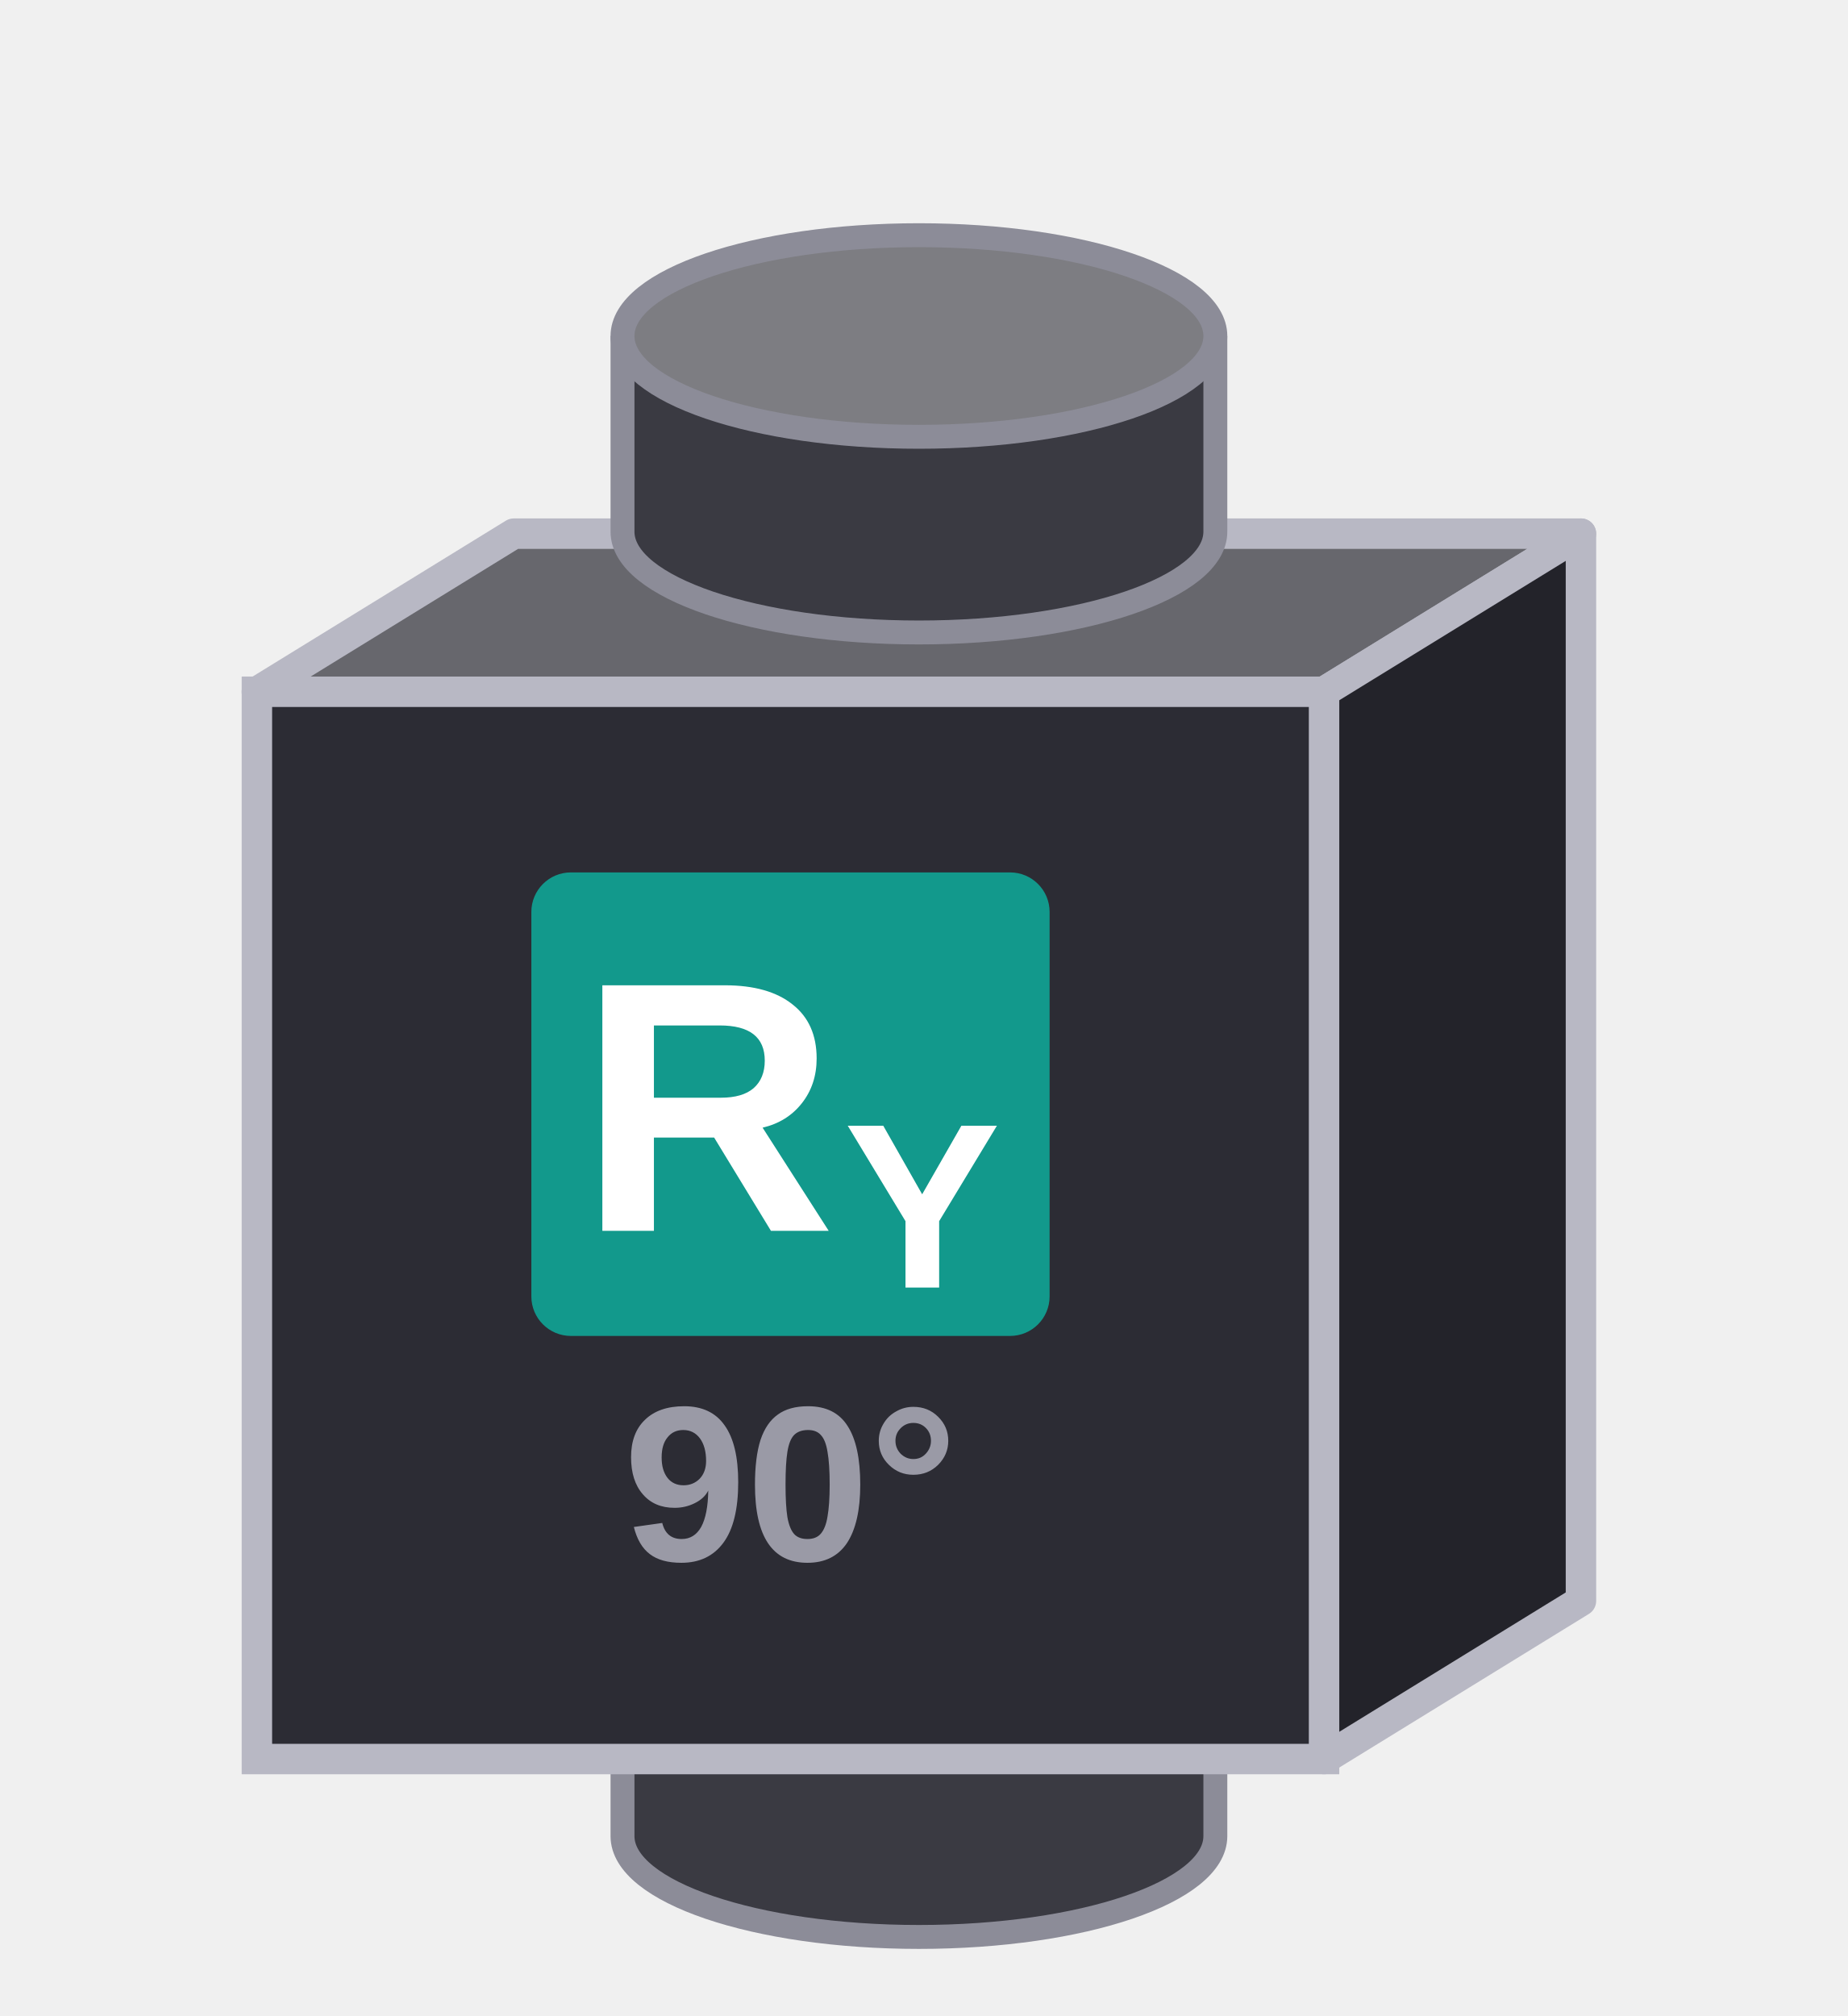
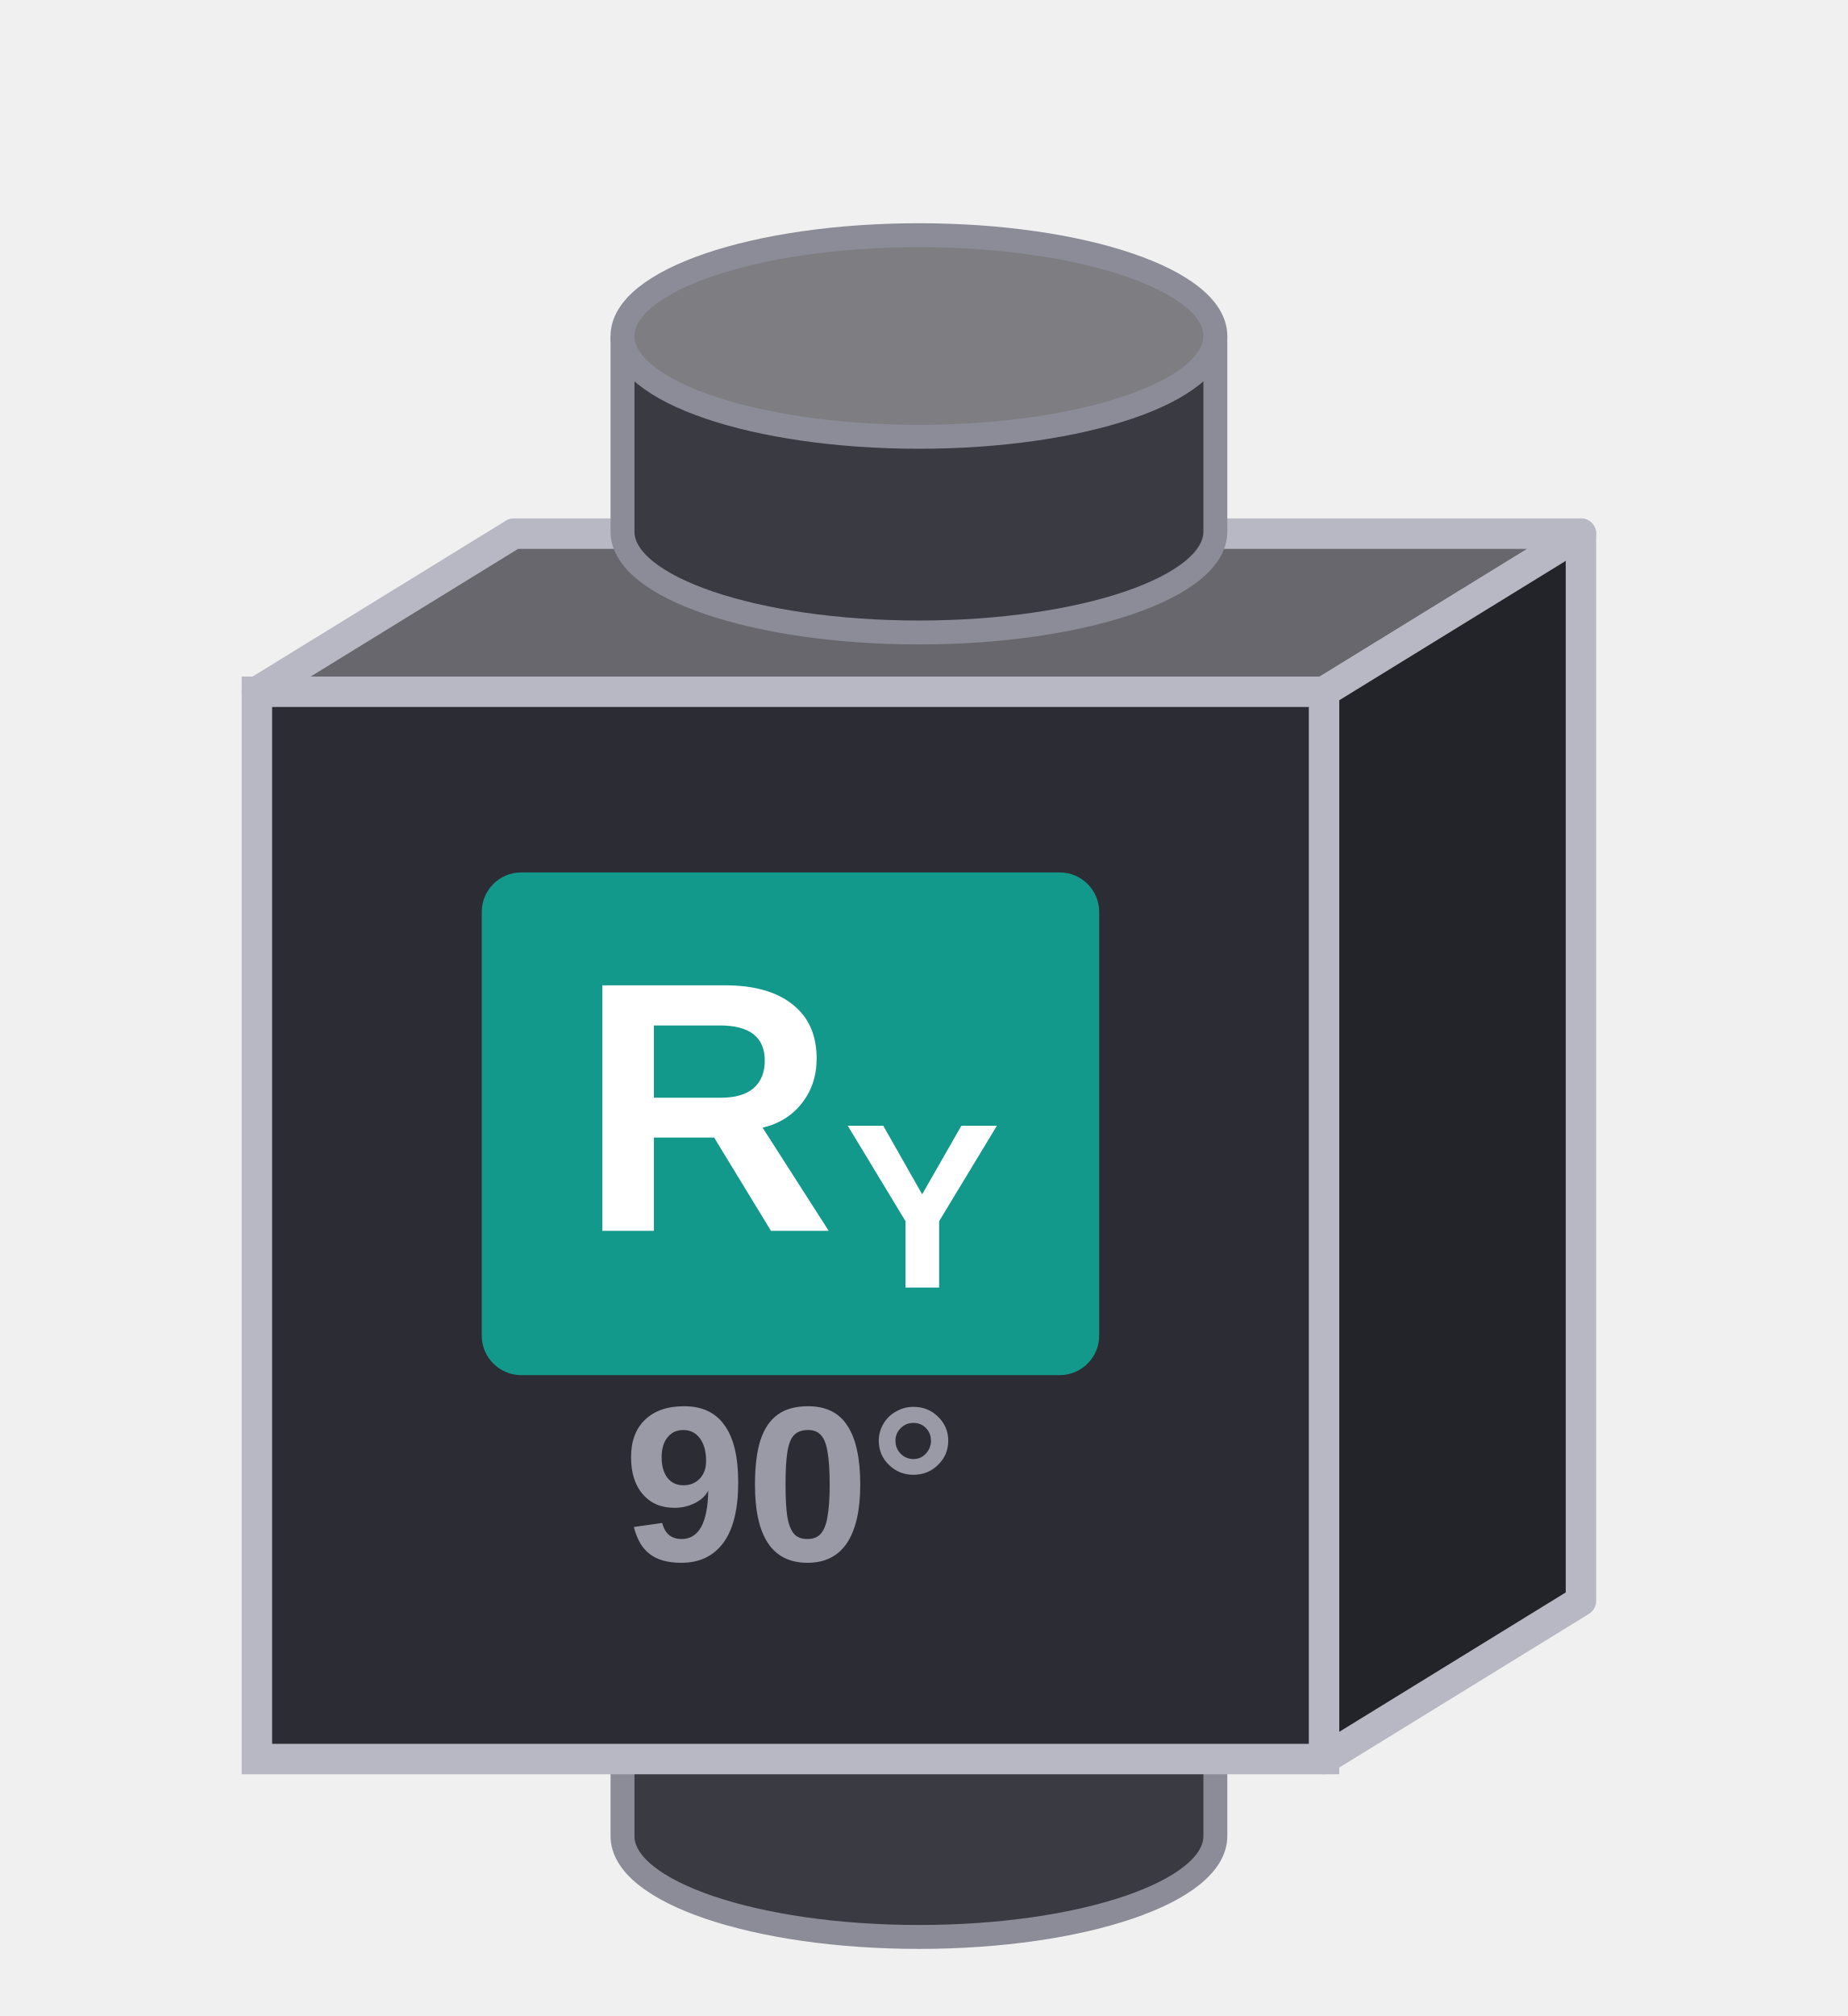
<svg xmlns="http://www.w3.org/2000/svg" viewBox="-46.5 -17 93.5 102" width="93.5" height="102" shape-rendering="geometricPrecision">
  <g>
    <g data-key="pipe:1:single:RY@1-1#0">
      <path d="M-15 68L-15 75.9A15 5.1 0 0 0 15 75.9L15 68" fill="#3a3a42" stroke="#8c8c98" stroke-width="1.21" />
    </g>
    <g data-key="single:RY@1-1#0">
      <path d="M-33.5 18L-20.5 10L33.5 10L20.5 18Z" fill="#67676d" stroke="#b8b8c4" stroke-width="1.54" stroke-linejoin="round" />
      <path d="M20.5 18L33.5 10L33.5 64L20.5 72Z" fill="#23232a" stroke="#b8b8c4" stroke-width="1.54" stroke-linejoin="round" />
      <rect x="-33.5" y="18" width="54" height="54" fill="#2c2c34" stroke="#b8b8c4" stroke-width="1.54" />
-       <rect x="-19.612" y="27.14" width="26.225" height="23.452" rx="2" fill="#12998c" />
+       <rect x="-22.122" y="27.14" width="31.244" height="25.436" rx="2" fill="#12998c" />
      <text x="-10.709" y="45.271" text-anchor="middle" font-family="ui-sans-serif, system-ui, -apple-system, 'Helvetica Neue', Arial, sans-serif" font-size="18.04" font-weight="700" fill="#ffffff">R</text>
      <text x="-3.806" y="48.144" text-anchor="start" font-family="ui-sans-serif, system-ui, -apple-system, 'Helvetica Neue', Arial, sans-serif" font-size="11.906" font-weight="700" fill="#ffffff">Y</text>
      <text x="-6.5" y="61.959" text-anchor="middle" font-family="ui-sans-serif, system-ui, -apple-system, 'Helvetica Neue', Arial, sans-serif" font-size="11.185" font-weight="600" fill="#9a9aa6">90°</text>
    </g>
    <g data-key="pipe:1:n0">
      <path d="M-15 0L-15 9.9A15 5.1 0 0 0 15 9.9L15 0" fill="#3a3a42" stroke="#8c8c98" stroke-width="1.21" />
      <ellipse cx="0" cy="0" rx="15" ry="5.1" fill="#7d7d82" stroke="#8c8c98" stroke-width="1.21" />
    </g>
  </g>
</svg>
